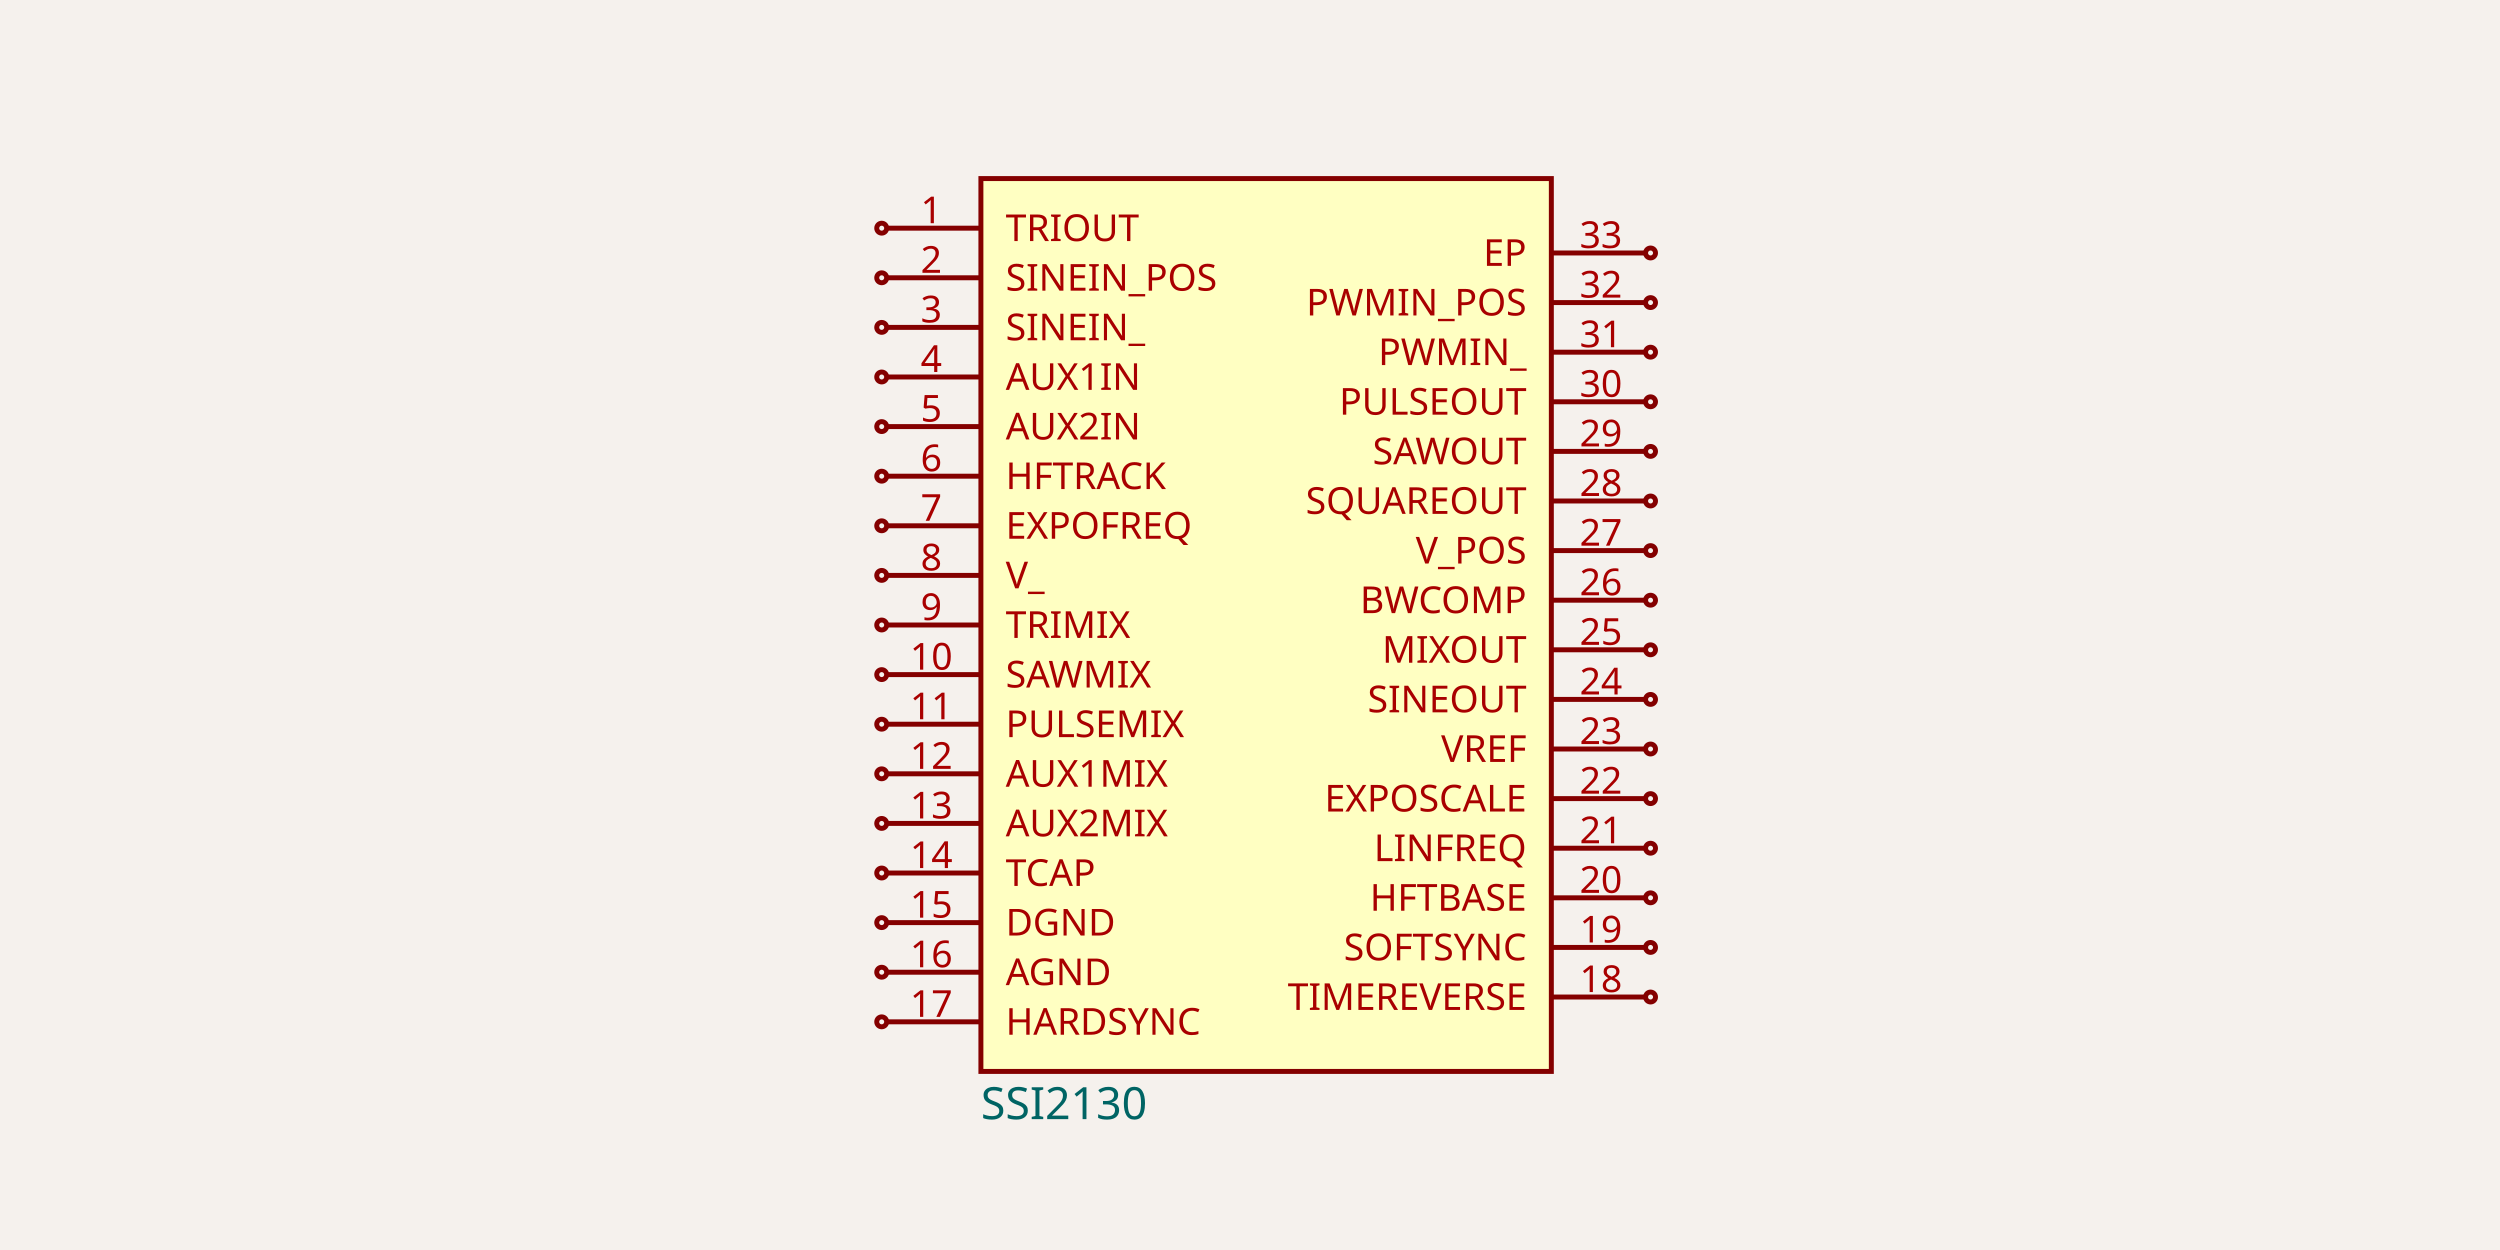
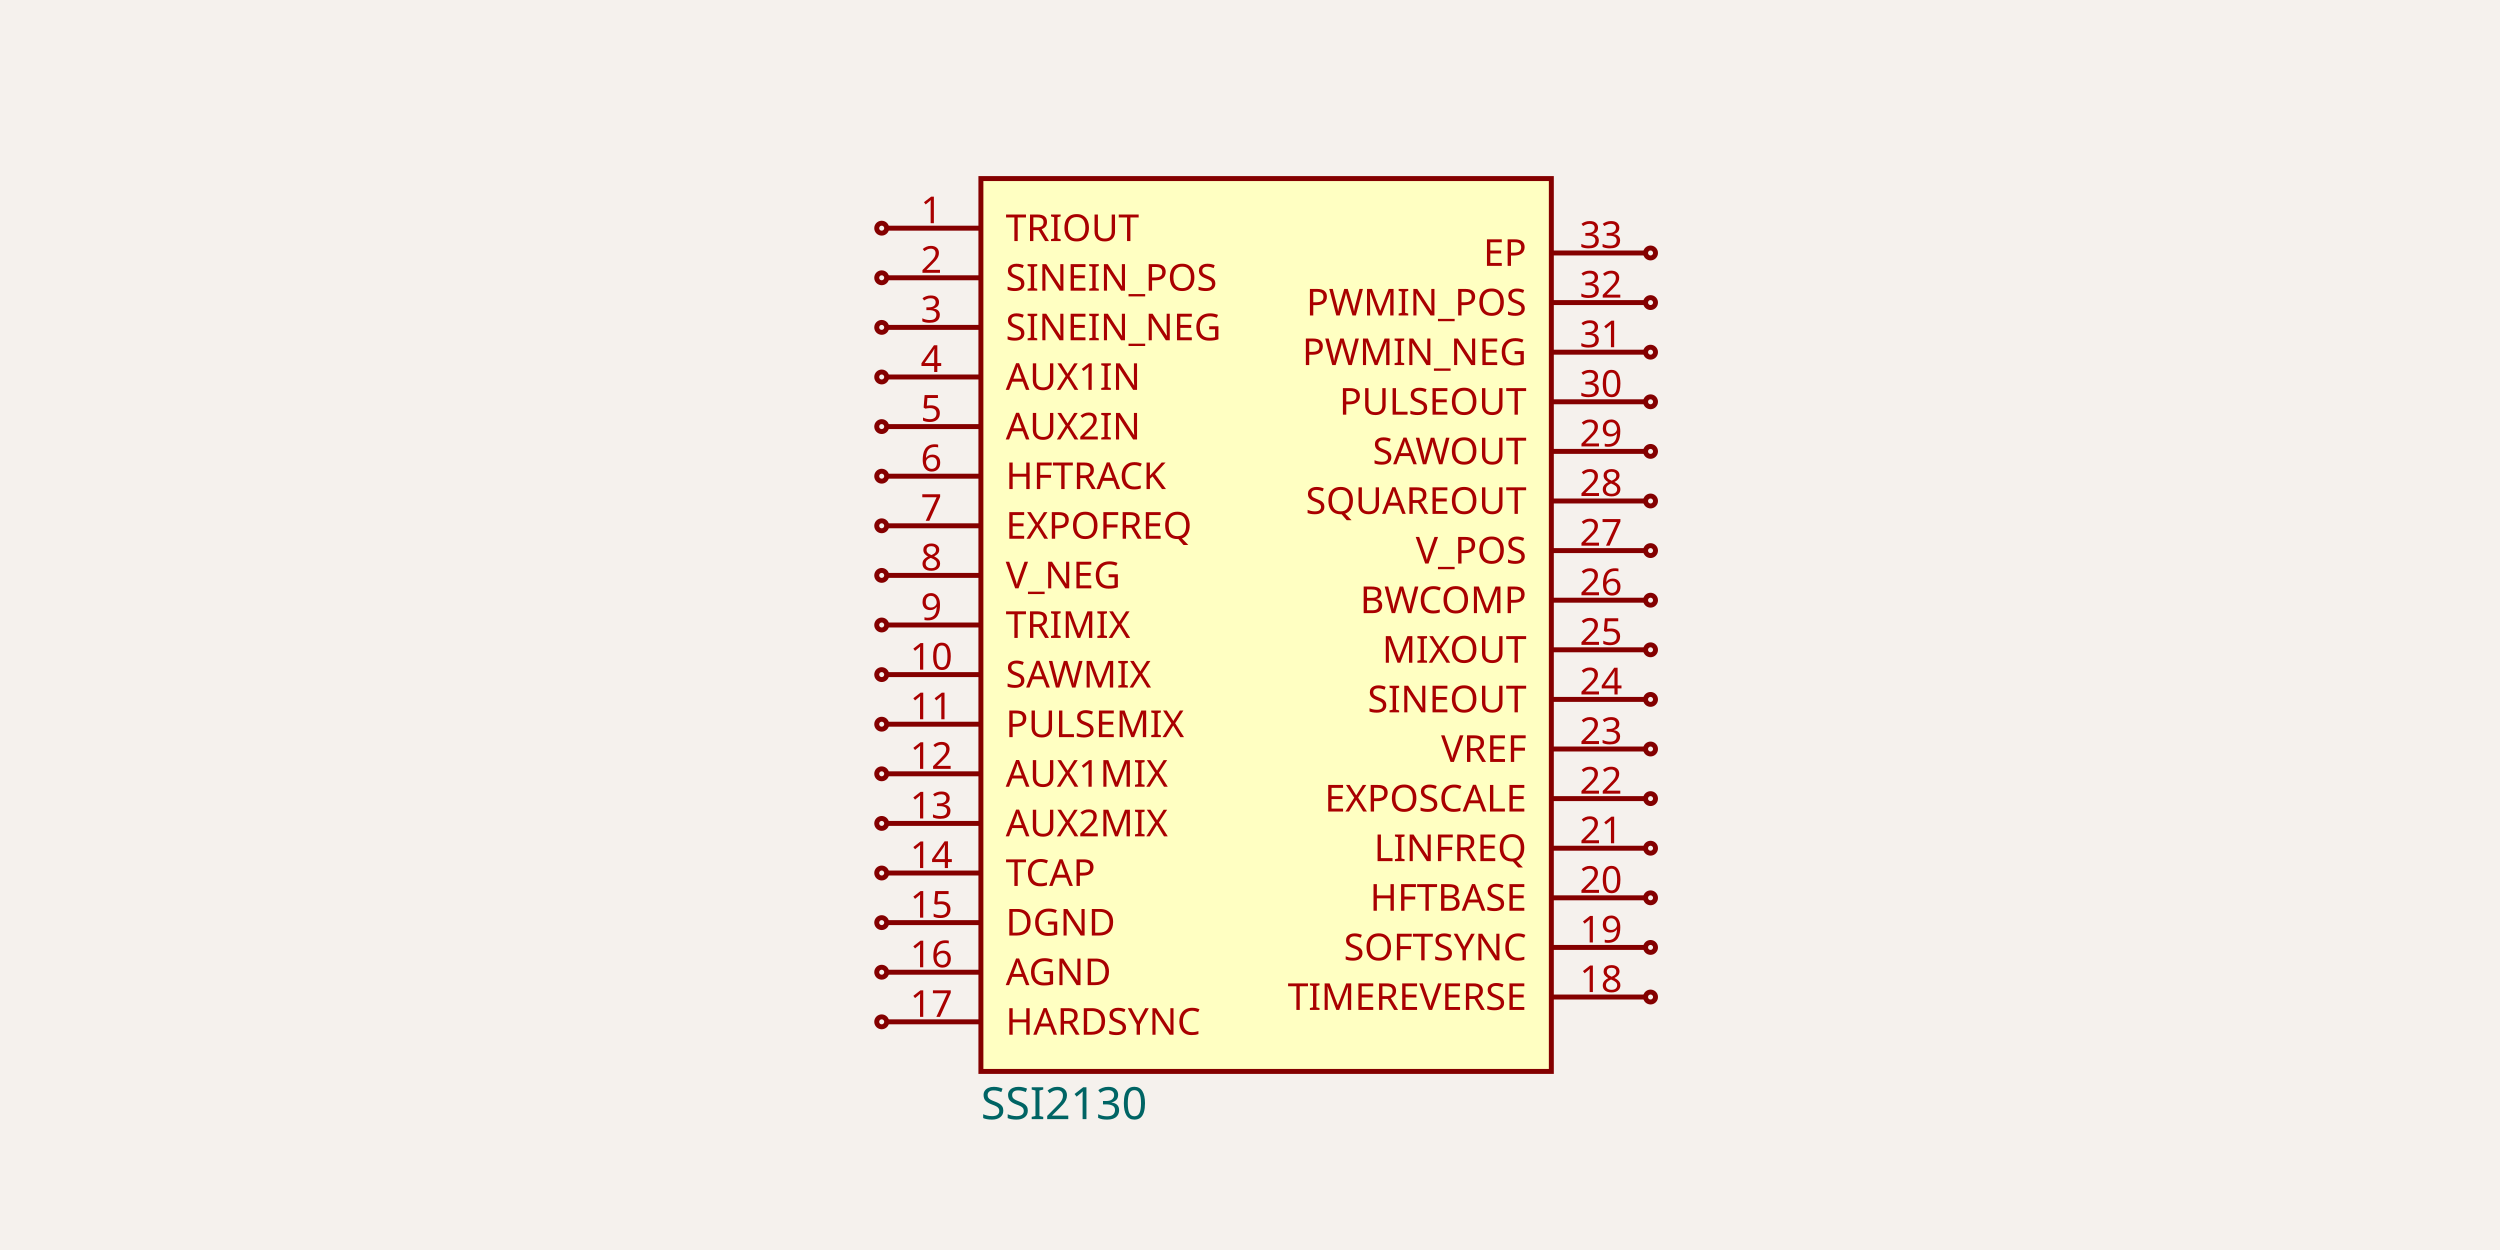
<svg xmlns="http://www.w3.org/2000/svg" class="tscircuit-schematic" width="1200" height="600" style="background-color: rgb(245, 241, 237)" data-real-to-screen-transform="matrix(119.0476190476,0,0,-119.0476190476,607.7380952381,300)" data-software-used-string="@tscircuit/core@0.0.1766">
  <style>
              .boundary { fill: rgb(245, 241, 237); }
              .schematic-boundary { fill: none; stroke: #fff; }
              .component { fill: none; stroke: rgb(132, 0, 0); }
              .chip { fill: rgb(255, 255, 194); stroke: rgb(132, 0, 0); }
              .component-pin { fill: none; stroke: rgb(132, 0, 0); }
              .text { font-family: sans-serif; fill: rgb(0, 150, 0); }
              .pin-number { fill: rgb(169, 0, 0); }
              .port-label { fill: rgb(0, 100, 100); }
              .component-name { fill: rgb(0, 100, 100); }

            </style>
  <rect class="boundary" x="0" y="0" width="1200" height="600" />
  <g class="sch-component" data-circuit-json-type="schematic_component" data-schematic-component-id="schematic_component_0">
    <rect class="component chip sch-component-body" x="470.833" y="85.714" width="273.81" height="428.571" stroke-width="2.381px" fill="rgb(255, 255, 194)" stroke="rgb(132, 0, 0)" />
    <rect class="component-overlay sch-component-overlay" x="470.833" y="85.714" width="273.81" height="428.571" fill="transparent" />
    <text class="sch-text" x="470.833" y="529.762" fill="#006464" text-anchor="start" dominant-baseline="middle" font-family="sans-serif" font-size="21.429px" transform="rotate(0, 470.8333, 529.7619)">SSI2130</text>
    <text class="sch-text" x="470.833" y="70.238" fill="#006464" text-anchor="start" dominant-baseline="middle" font-family="sans-serif" font-size="21.429px" transform="rotate(0, 470.8333, 70.2381)" />
    <line class="component-pin sch-component-pin sch-port-line" x1="470.833" y1="109.524" x2="425.595" y2="109.524" stroke-width="2.381px" />
    <g class="sch-port" data-schematic-port-id="source_port_0">
      <circle class="component-pin sch-component-pin sch-port-terminal" cx="423.214" cy="109.524" r="2.381" stroke-width="2.381px" />
      <rect x="420.833" y="107.143" width="4.762" height="4.762" opacity="0" />
    </g>
    <text class="pin-number sch-pin-number" x="447.024" y="107.143" style="font-family: sans-serif;" fill="rgb(169, 0, 0)" text-anchor="middle" dominant-baseline="auto" font-size="17.857px" transform="">1</text>
    <text class="pin-number sch-pin-label" x="482.738" y="109.524" style="font-family: sans-serif;" fill="rgb(169, 0, 0)" text-anchor="start" dominant-baseline="middle" font-size="17.857px" transform="">TRIOUT</text>
    <line class="component-pin sch-component-pin sch-port-line" x1="470.833" y1="133.333" x2="425.595" y2="133.333" stroke-width="2.381px" />
    <g class="sch-port" data-schematic-port-id="source_port_1">
      <circle class="component-pin sch-component-pin sch-port-terminal" cx="423.214" cy="133.333" r="2.381" stroke-width="2.381px" />
      <rect x="420.833" y="130.952" width="4.762" height="4.762" opacity="0" />
    </g>
    <text class="pin-number sch-pin-number" x="447.024" y="130.952" style="font-family: sans-serif;" fill="rgb(169, 0, 0)" text-anchor="middle" dominant-baseline="auto" font-size="17.857px" transform="">2</text>
    <text class="pin-number sch-pin-label" x="482.738" y="133.333" style="font-family: sans-serif;" fill="rgb(169, 0, 0)" text-anchor="start" dominant-baseline="middle" font-size="17.857px" transform="">SINEIN_POS</text>
    <line class="component-pin sch-component-pin sch-port-line" x1="470.833" y1="157.143" x2="425.595" y2="157.143" stroke-width="2.381px" />
    <g class="sch-port" data-schematic-port-id="source_port_2">
      <circle class="component-pin sch-component-pin sch-port-terminal" cx="423.214" cy="157.143" r="2.381" stroke-width="2.381px" />
      <rect x="420.833" y="154.762" width="4.762" height="4.762" opacity="0" />
    </g>
    <text class="pin-number sch-pin-number" x="447.024" y="154.762" style="font-family: sans-serif;" fill="rgb(169, 0, 0)" text-anchor="middle" dominant-baseline="auto" font-size="17.857px" transform="">3</text>
-     <text class="pin-number sch-pin-label" x="482.738" y="157.143" style="font-family: sans-serif;" fill="rgb(169, 0, 0)" text-anchor="start" dominant-baseline="middle" font-size="17.857px" transform="">SINEIN_</text>
+     <text class="pin-number sch-pin-label" x="482.738" y="157.143" style="font-family: sans-serif;" fill="rgb(169, 0, 0)" text-anchor="start" dominant-baseline="middle" font-size="17.857px" transform="">SINEIN_NEG</text>
    <line class="component-pin sch-component-pin sch-port-line" x1="470.833" y1="180.952" x2="425.595" y2="180.952" stroke-width="2.381px" />
    <g class="sch-port" data-schematic-port-id="source_port_3">
      <circle class="component-pin sch-component-pin sch-port-terminal" cx="423.214" cy="180.952" r="2.381" stroke-width="2.381px" />
      <rect x="420.833" y="178.571" width="4.762" height="4.762" opacity="0" />
    </g>
    <text class="pin-number sch-pin-number" x="447.024" y="178.571" style="font-family: sans-serif;" fill="rgb(169, 0, 0)" text-anchor="middle" dominant-baseline="auto" font-size="17.857px" transform="">4</text>
    <text class="pin-number sch-pin-label" x="482.738" y="180.952" style="font-family: sans-serif;" fill="rgb(169, 0, 0)" text-anchor="start" dominant-baseline="middle" font-size="17.857px" transform="">AUX1IN</text>
    <line class="component-pin sch-component-pin sch-port-line" x1="470.833" y1="204.762" x2="425.595" y2="204.762" stroke-width="2.381px" />
    <g class="sch-port" data-schematic-port-id="source_port_4">
      <circle class="component-pin sch-component-pin sch-port-terminal" cx="423.214" cy="204.762" r="2.381" stroke-width="2.381px" />
      <rect x="420.833" y="202.381" width="4.762" height="4.762" opacity="0" />
    </g>
    <text class="pin-number sch-pin-number" x="447.024" y="202.381" style="font-family: sans-serif;" fill="rgb(169, 0, 0)" text-anchor="middle" dominant-baseline="auto" font-size="17.857px" transform="">5</text>
    <text class="pin-number sch-pin-label" x="482.738" y="204.762" style="font-family: sans-serif;" fill="rgb(169, 0, 0)" text-anchor="start" dominant-baseline="middle" font-size="17.857px" transform="">AUX2IN</text>
    <line class="component-pin sch-component-pin sch-port-line" x1="470.833" y1="228.571" x2="425.595" y2="228.571" stroke-width="2.381px" />
    <g class="sch-port" data-schematic-port-id="source_port_5">
      <circle class="component-pin sch-component-pin sch-port-terminal" cx="423.214" cy="228.571" r="2.381" stroke-width="2.381px" />
      <rect x="420.833" y="226.19" width="4.762" height="4.762" opacity="0" />
    </g>
    <text class="pin-number sch-pin-number" x="447.024" y="226.19" style="font-family: sans-serif;" fill="rgb(169, 0, 0)" text-anchor="middle" dominant-baseline="auto" font-size="17.857px" transform="">6</text>
    <text class="pin-number sch-pin-label" x="482.738" y="228.571" style="font-family: sans-serif;" fill="rgb(169, 0, 0)" text-anchor="start" dominant-baseline="middle" font-size="17.857px" transform="">HFTRACK</text>
    <line class="component-pin sch-component-pin sch-port-line" x1="470.833" y1="252.381" x2="425.595" y2="252.381" stroke-width="2.381px" />
    <g class="sch-port" data-schematic-port-id="source_port_6">
      <circle class="component-pin sch-component-pin sch-port-terminal" cx="423.214" cy="252.381" r="2.381" stroke-width="2.381px" />
      <rect x="420.833" y="250" width="4.762" height="4.762" opacity="0" />
    </g>
    <text class="pin-number sch-pin-number" x="447.024" y="250" style="font-family: sans-serif;" fill="rgb(169, 0, 0)" text-anchor="middle" dominant-baseline="auto" font-size="17.857px" transform="">7</text>
    <text class="pin-number sch-pin-label" x="482.738" y="252.381" style="font-family: sans-serif;" fill="rgb(169, 0, 0)" text-anchor="start" dominant-baseline="middle" font-size="17.857px" transform="">EXPOFREQ</text>
    <line class="component-pin sch-component-pin sch-port-line" x1="470.833" y1="276.19" x2="425.595" y2="276.19" stroke-width="2.381px" />
    <g class="sch-port" data-schematic-port-id="source_port_7">
      <circle class="component-pin sch-component-pin sch-port-terminal" cx="423.214" cy="276.19" r="2.381" stroke-width="2.381px" />
      <rect x="420.833" y="273.81" width="4.762" height="4.762" opacity="0" />
    </g>
    <text class="pin-number sch-pin-number" x="447.024" y="273.81" style="font-family: sans-serif;" fill="rgb(169, 0, 0)" text-anchor="middle" dominant-baseline="auto" font-size="17.857px" transform="">8</text>
-     <text class="pin-number sch-pin-label" x="482.738" y="276.19" style="font-family: sans-serif;" fill="rgb(169, 0, 0)" text-anchor="start" dominant-baseline="middle" font-size="17.857px" transform="">V_</text>
+     <text class="pin-number sch-pin-label" x="482.738" y="276.19" style="font-family: sans-serif;" fill="rgb(169, 0, 0)" text-anchor="start" dominant-baseline="middle" font-size="17.857px" transform="">V_NEG</text>
    <line class="component-pin sch-component-pin sch-port-line" x1="470.833" y1="300" x2="425.595" y2="300" stroke-width="2.381px" />
    <g class="sch-port" data-schematic-port-id="source_port_8">
      <circle class="component-pin sch-component-pin sch-port-terminal" cx="423.214" cy="300" r="2.381" stroke-width="2.381px" />
      <rect x="420.833" y="297.619" width="4.762" height="4.762" opacity="0" />
    </g>
    <text class="pin-number sch-pin-number" x="447.024" y="297.619" style="font-family: sans-serif;" fill="rgb(169, 0, 0)" text-anchor="middle" dominant-baseline="auto" font-size="17.857px" transform="">9</text>
    <text class="pin-number sch-pin-label" x="482.738" y="300" style="font-family: sans-serif;" fill="rgb(169, 0, 0)" text-anchor="start" dominant-baseline="middle" font-size="17.857px" transform="">TRIMIX</text>
    <line class="component-pin sch-component-pin sch-port-line" x1="470.833" y1="323.81" x2="425.595" y2="323.81" stroke-width="2.381px" />
    <g class="sch-port" data-schematic-port-id="source_port_9">
      <circle class="component-pin sch-component-pin sch-port-terminal" cx="423.214" cy="323.81" r="2.381" stroke-width="2.381px" />
      <rect x="420.833" y="321.429" width="4.762" height="4.762" opacity="0" />
    </g>
    <text class="pin-number sch-pin-number" x="447.024" y="321.429" style="font-family: sans-serif;" fill="rgb(169, 0, 0)" text-anchor="middle" dominant-baseline="auto" font-size="17.857px" transform="">10</text>
    <text class="pin-number sch-pin-label" x="482.738" y="323.81" style="font-family: sans-serif;" fill="rgb(169, 0, 0)" text-anchor="start" dominant-baseline="middle" font-size="17.857px" transform="">SAWMIX</text>
    <line class="component-pin sch-component-pin sch-port-line" x1="470.833" y1="347.619" x2="425.595" y2="347.619" stroke-width="2.381px" />
    <g class="sch-port" data-schematic-port-id="source_port_10">
      <circle class="component-pin sch-component-pin sch-port-terminal" cx="423.214" cy="347.619" r="2.381" stroke-width="2.381px" />
      <rect x="420.833" y="345.238" width="4.762" height="4.762" opacity="0" />
    </g>
    <text class="pin-number sch-pin-number" x="447.024" y="345.238" style="font-family: sans-serif;" fill="rgb(169, 0, 0)" text-anchor="middle" dominant-baseline="auto" font-size="17.857px" transform="">11</text>
    <text class="pin-number sch-pin-label" x="482.738" y="347.619" style="font-family: sans-serif;" fill="rgb(169, 0, 0)" text-anchor="start" dominant-baseline="middle" font-size="17.857px" transform="">PULSEMIX</text>
    <line class="component-pin sch-component-pin sch-port-line" x1="470.833" y1="371.429" x2="425.595" y2="371.429" stroke-width="2.381px" />
    <g class="sch-port" data-schematic-port-id="source_port_11">
      <circle class="component-pin sch-component-pin sch-port-terminal" cx="423.214" cy="371.429" r="2.381" stroke-width="2.381px" />
      <rect x="420.833" y="369.048" width="4.762" height="4.762" opacity="0" />
    </g>
    <text class="pin-number sch-pin-number" x="447.024" y="369.048" style="font-family: sans-serif;" fill="rgb(169, 0, 0)" text-anchor="middle" dominant-baseline="auto" font-size="17.857px" transform="">12</text>
    <text class="pin-number sch-pin-label" x="482.738" y="371.429" style="font-family: sans-serif;" fill="rgb(169, 0, 0)" text-anchor="start" dominant-baseline="middle" font-size="17.857px" transform="">AUX1MIX</text>
    <line class="component-pin sch-component-pin sch-port-line" x1="470.833" y1="395.238" x2="425.595" y2="395.238" stroke-width="2.381px" />
    <g class="sch-port" data-schematic-port-id="source_port_12">
      <circle class="component-pin sch-component-pin sch-port-terminal" cx="423.214" cy="395.238" r="2.381" stroke-width="2.381px" />
      <rect x="420.833" y="392.857" width="4.762" height="4.762" opacity="0" />
    </g>
    <text class="pin-number sch-pin-number" x="447.024" y="392.857" style="font-family: sans-serif;" fill="rgb(169, 0, 0)" text-anchor="middle" dominant-baseline="auto" font-size="17.857px" transform="">13</text>
    <text class="pin-number sch-pin-label" x="482.738" y="395.238" style="font-family: sans-serif;" fill="rgb(169, 0, 0)" text-anchor="start" dominant-baseline="middle" font-size="17.857px" transform="">AUX2MIX</text>
    <line class="component-pin sch-component-pin sch-port-line" x1="470.833" y1="419.048" x2="425.595" y2="419.048" stroke-width="2.381px" />
    <g class="sch-port" data-schematic-port-id="source_port_13">
      <circle class="component-pin sch-component-pin sch-port-terminal" cx="423.214" cy="419.048" r="2.381" stroke-width="2.381px" />
      <rect x="420.833" y="416.667" width="4.762" height="4.762" opacity="0" />
    </g>
    <text class="pin-number sch-pin-number" x="447.024" y="416.667" style="font-family: sans-serif;" fill="rgb(169, 0, 0)" text-anchor="middle" dominant-baseline="auto" font-size="17.857px" transform="">14</text>
    <text class="pin-number sch-pin-label" x="482.738" y="419.048" style="font-family: sans-serif;" fill="rgb(169, 0, 0)" text-anchor="start" dominant-baseline="middle" font-size="17.857px" transform="">TCAP</text>
    <line class="component-pin sch-component-pin sch-port-line" x1="470.833" y1="442.857" x2="425.595" y2="442.857" stroke-width="2.381px" />
    <g class="sch-port" data-schematic-port-id="source_port_14">
      <circle class="component-pin sch-component-pin sch-port-terminal" cx="423.214" cy="442.857" r="2.381" stroke-width="2.381px" />
      <rect x="420.833" y="440.476" width="4.762" height="4.762" opacity="0" />
    </g>
    <text class="pin-number sch-pin-number" x="447.024" y="440.476" style="font-family: sans-serif;" fill="rgb(169, 0, 0)" text-anchor="middle" dominant-baseline="auto" font-size="17.857px" transform="">15</text>
    <text class="pin-number sch-pin-label" x="482.738" y="442.857" style="font-family: sans-serif;" fill="rgb(169, 0, 0)" text-anchor="start" dominant-baseline="middle" font-size="17.857px" transform="">DGND</text>
    <line class="component-pin sch-component-pin sch-port-line" x1="470.833" y1="466.667" x2="425.595" y2="466.667" stroke-width="2.381px" />
    <g class="sch-port" data-schematic-port-id="source_port_15">
      <circle class="component-pin sch-component-pin sch-port-terminal" cx="423.214" cy="466.667" r="2.381" stroke-width="2.381px" />
      <rect x="420.833" y="464.286" width="4.762" height="4.762" opacity="0" />
    </g>
    <text class="pin-number sch-pin-number" x="447.024" y="464.286" style="font-family: sans-serif;" fill="rgb(169, 0, 0)" text-anchor="middle" dominant-baseline="auto" font-size="17.857px" transform="">16</text>
    <text class="pin-number sch-pin-label" x="482.738" y="466.667" style="font-family: sans-serif;" fill="rgb(169, 0, 0)" text-anchor="start" dominant-baseline="middle" font-size="17.857px" transform="">AGND</text>
    <line class="component-pin sch-component-pin sch-port-line" x1="470.833" y1="490.476" x2="425.595" y2="490.476" stroke-width="2.381px" />
    <g class="sch-port" data-schematic-port-id="source_port_16">
      <circle class="component-pin sch-component-pin sch-port-terminal" cx="423.214" cy="490.476" r="2.381" stroke-width="2.381px" />
      <rect x="420.833" y="488.095" width="4.762" height="4.762" opacity="0" />
    </g>
    <text class="pin-number sch-pin-number" x="447.024" y="488.095" style="font-family: sans-serif;" fill="rgb(169, 0, 0)" text-anchor="middle" dominant-baseline="auto" font-size="17.857px" transform="">17</text>
    <text class="pin-number sch-pin-label" x="482.738" y="490.476" style="font-family: sans-serif;" fill="rgb(169, 0, 0)" text-anchor="start" dominant-baseline="middle" font-size="17.857px" transform="">HARDSYNC</text>
    <line class="component-pin sch-component-pin sch-port-line" x1="744.643" y1="478.571" x2="789.881" y2="478.571" stroke-width="2.381px" />
    <g class="sch-port" data-schematic-port-id="source_port_17">
      <circle class="component-pin sch-component-pin sch-port-terminal" cx="792.262" cy="478.571" r="2.381" stroke-width="2.381px" />
      <rect x="789.881" y="476.19" width="4.762" height="4.762" opacity="0" />
    </g>
    <text class="pin-number sch-pin-number" x="768.452" y="476.19" style="font-family: sans-serif;" fill="rgb(169, 0, 0)" text-anchor="middle" dominant-baseline="auto" font-size="17.857px" transform="">18</text>
    <text class="pin-number sch-pin-label" x="732.738" y="478.571" style="font-family: sans-serif;" fill="rgb(169, 0, 0)" text-anchor="end" dominant-baseline="middle" font-size="17.857px" transform="">TIMEREVERSE</text>
    <line class="component-pin sch-component-pin sch-port-line" x1="744.643" y1="454.762" x2="789.881" y2="454.762" stroke-width="2.381px" />
    <g class="sch-port" data-schematic-port-id="source_port_18">
      <circle class="component-pin sch-component-pin sch-port-terminal" cx="792.262" cy="454.762" r="2.381" stroke-width="2.381px" />
      <rect x="789.881" y="452.381" width="4.762" height="4.762" opacity="0" />
    </g>
    <text class="pin-number sch-pin-number" x="768.452" y="452.381" style="font-family: sans-serif;" fill="rgb(169, 0, 0)" text-anchor="middle" dominant-baseline="auto" font-size="17.857px" transform="">19</text>
    <text class="pin-number sch-pin-label" x="732.738" y="454.762" style="font-family: sans-serif;" fill="rgb(169, 0, 0)" text-anchor="end" dominant-baseline="middle" font-size="17.857px" transform="">SOFTSYNC</text>
    <line class="component-pin sch-component-pin sch-port-line" x1="744.643" y1="430.952" x2="789.881" y2="430.952" stroke-width="2.381px" />
    <g class="sch-port" data-schematic-port-id="source_port_19">
      <circle class="component-pin sch-component-pin sch-port-terminal" cx="792.262" cy="430.952" r="2.381" stroke-width="2.381px" />
      <rect x="789.881" y="428.571" width="4.762" height="4.762" opacity="0" />
    </g>
    <text class="pin-number sch-pin-number" x="768.452" y="428.571" style="font-family: sans-serif;" fill="rgb(169, 0, 0)" text-anchor="middle" dominant-baseline="auto" font-size="17.857px" transform="">20</text>
    <text class="pin-number sch-pin-label" x="732.738" y="430.952" style="font-family: sans-serif;" fill="rgb(169, 0, 0)" text-anchor="end" dominant-baseline="middle" font-size="17.857px" transform="">HFTBASE</text>
    <line class="component-pin sch-component-pin sch-port-line" x1="744.643" y1="407.143" x2="789.881" y2="407.143" stroke-width="2.381px" />
    <g class="sch-port" data-schematic-port-id="source_port_20">
      <circle class="component-pin sch-component-pin sch-port-terminal" cx="792.262" cy="407.143" r="2.381" stroke-width="2.381px" />
      <rect x="789.881" y="404.762" width="4.762" height="4.762" opacity="0" />
    </g>
    <text class="pin-number sch-pin-number" x="768.452" y="404.762" style="font-family: sans-serif;" fill="rgb(169, 0, 0)" text-anchor="middle" dominant-baseline="auto" font-size="17.857px" transform="">21</text>
    <text class="pin-number sch-pin-label" x="732.738" y="407.143" style="font-family: sans-serif;" fill="rgb(169, 0, 0)" text-anchor="end" dominant-baseline="middle" font-size="17.857px" transform="">LINFREQ</text>
    <line class="component-pin sch-component-pin sch-port-line" x1="744.643" y1="383.333" x2="789.881" y2="383.333" stroke-width="2.381px" />
    <g class="sch-port" data-schematic-port-id="source_port_21">
      <circle class="component-pin sch-component-pin sch-port-terminal" cx="792.262" cy="383.333" r="2.381" stroke-width="2.381px" />
      <rect x="789.881" y="380.952" width="4.762" height="4.762" opacity="0" />
    </g>
    <text class="pin-number sch-pin-number" x="768.452" y="380.952" style="font-family: sans-serif;" fill="rgb(169, 0, 0)" text-anchor="middle" dominant-baseline="auto" font-size="17.857px" transform="">22</text>
    <text class="pin-number sch-pin-label" x="732.738" y="383.333" style="font-family: sans-serif;" fill="rgb(169, 0, 0)" text-anchor="end" dominant-baseline="middle" font-size="17.857px" transform="">EXPOSCALE</text>
    <line class="component-pin sch-component-pin sch-port-line" x1="744.643" y1="359.524" x2="789.881" y2="359.524" stroke-width="2.381px" />
    <g class="sch-port" data-schematic-port-id="source_port_22">
      <circle class="component-pin sch-component-pin sch-port-terminal" cx="792.262" cy="359.524" r="2.381" stroke-width="2.381px" />
      <rect x="789.881" y="357.143" width="4.762" height="4.762" opacity="0" />
    </g>
    <text class="pin-number sch-pin-number" x="768.452" y="357.143" style="font-family: sans-serif;" fill="rgb(169, 0, 0)" text-anchor="middle" dominant-baseline="auto" font-size="17.857px" transform="">23</text>
    <text class="pin-number sch-pin-label" x="732.738" y="359.524" style="font-family: sans-serif;" fill="rgb(169, 0, 0)" text-anchor="end" dominant-baseline="middle" font-size="17.857px" transform="">VREF</text>
    <line class="component-pin sch-component-pin sch-port-line" x1="744.643" y1="335.714" x2="789.881" y2="335.714" stroke-width="2.381px" />
    <g class="sch-port" data-schematic-port-id="source_port_23">
      <circle class="component-pin sch-component-pin sch-port-terminal" cx="792.262" cy="335.714" r="2.381" stroke-width="2.381px" />
      <rect x="789.881" y="333.333" width="4.762" height="4.762" opacity="0" />
    </g>
    <text class="pin-number sch-pin-number" x="768.452" y="333.333" style="font-family: sans-serif;" fill="rgb(169, 0, 0)" text-anchor="middle" dominant-baseline="auto" font-size="17.857px" transform="">24</text>
    <text class="pin-number sch-pin-label" x="732.738" y="335.714" style="font-family: sans-serif;" fill="rgb(169, 0, 0)" text-anchor="end" dominant-baseline="middle" font-size="17.857px" transform="">SINEOUT</text>
    <line class="component-pin sch-component-pin sch-port-line" x1="744.643" y1="311.905" x2="789.881" y2="311.905" stroke-width="2.381px" />
    <g class="sch-port" data-schematic-port-id="source_port_24">
      <circle class="component-pin sch-component-pin sch-port-terminal" cx="792.262" cy="311.905" r="2.381" stroke-width="2.381px" />
      <rect x="789.881" y="309.524" width="4.762" height="4.762" opacity="0" />
    </g>
    <text class="pin-number sch-pin-number" x="768.452" y="309.524" style="font-family: sans-serif;" fill="rgb(169, 0, 0)" text-anchor="middle" dominant-baseline="auto" font-size="17.857px" transform="">25</text>
    <text class="pin-number sch-pin-label" x="732.738" y="311.905" style="font-family: sans-serif;" fill="rgb(169, 0, 0)" text-anchor="end" dominant-baseline="middle" font-size="17.857px" transform="">MIXOUT</text>
    <line class="component-pin sch-component-pin sch-port-line" x1="744.643" y1="288.095" x2="789.881" y2="288.095" stroke-width="2.381px" />
    <g class="sch-port" data-schematic-port-id="source_port_25">
      <circle class="component-pin sch-component-pin sch-port-terminal" cx="792.262" cy="288.095" r="2.381" stroke-width="2.381px" />
      <rect x="789.881" y="285.714" width="4.762" height="4.762" opacity="0" />
    </g>
    <text class="pin-number sch-pin-number" x="768.452" y="285.714" style="font-family: sans-serif;" fill="rgb(169, 0, 0)" text-anchor="middle" dominant-baseline="auto" font-size="17.857px" transform="">26</text>
    <text class="pin-number sch-pin-label" x="732.738" y="288.095" style="font-family: sans-serif;" fill="rgb(169, 0, 0)" text-anchor="end" dominant-baseline="middle" font-size="17.857px" transform="">BWCOMP</text>
    <line class="component-pin sch-component-pin sch-port-line" x1="744.643" y1="264.286" x2="789.881" y2="264.286" stroke-width="2.381px" />
    <g class="sch-port" data-schematic-port-id="source_port_26">
      <circle class="component-pin sch-component-pin sch-port-terminal" cx="792.262" cy="264.286" r="2.381" stroke-width="2.381px" />
      <rect x="789.881" y="261.905" width="4.762" height="4.762" opacity="0" />
    </g>
    <text class="pin-number sch-pin-number" x="768.452" y="261.905" style="font-family: sans-serif;" fill="rgb(169, 0, 0)" text-anchor="middle" dominant-baseline="auto" font-size="17.857px" transform="">27</text>
    <text class="pin-number sch-pin-label" x="732.738" y="264.286" style="font-family: sans-serif;" fill="rgb(169, 0, 0)" text-anchor="end" dominant-baseline="middle" font-size="17.857px" transform="">V_POS</text>
    <line class="component-pin sch-component-pin sch-port-line" x1="744.643" y1="240.476" x2="789.881" y2="240.476" stroke-width="2.381px" />
    <g class="sch-port" data-schematic-port-id="source_port_27">
      <circle class="component-pin sch-component-pin sch-port-terminal" cx="792.262" cy="240.476" r="2.381" stroke-width="2.381px" />
      <rect x="789.881" y="238.095" width="4.762" height="4.762" opacity="0" />
    </g>
    <text class="pin-number sch-pin-number" x="768.452" y="238.095" style="font-family: sans-serif;" fill="rgb(169, 0, 0)" text-anchor="middle" dominant-baseline="auto" font-size="17.857px" transform="">28</text>
    <text class="pin-number sch-pin-label" x="732.738" y="240.476" style="font-family: sans-serif;" fill="rgb(169, 0, 0)" text-anchor="end" dominant-baseline="middle" font-size="17.857px" transform="">SQUAREOUT</text>
    <line class="component-pin sch-component-pin sch-port-line" x1="744.643" y1="216.667" x2="789.881" y2="216.667" stroke-width="2.381px" />
    <g class="sch-port" data-schematic-port-id="source_port_28">
      <circle class="component-pin sch-component-pin sch-port-terminal" cx="792.262" cy="216.667" r="2.381" stroke-width="2.381px" />
      <rect x="789.881" y="214.286" width="4.762" height="4.762" opacity="0" />
    </g>
    <text class="pin-number sch-pin-number" x="768.452" y="214.286" style="font-family: sans-serif;" fill="rgb(169, 0, 0)" text-anchor="middle" dominant-baseline="auto" font-size="17.857px" transform="">29</text>
    <text class="pin-number sch-pin-label" x="732.738" y="216.667" style="font-family: sans-serif;" fill="rgb(169, 0, 0)" text-anchor="end" dominant-baseline="middle" font-size="17.857px" transform="">SAWOUT</text>
    <line class="component-pin sch-component-pin sch-port-line" x1="744.643" y1="192.857" x2="789.881" y2="192.857" stroke-width="2.381px" />
    <g class="sch-port" data-schematic-port-id="source_port_29">
      <circle class="component-pin sch-component-pin sch-port-terminal" cx="792.262" cy="192.857" r="2.381" stroke-width="2.381px" />
      <rect x="789.881" y="190.476" width="4.762" height="4.762" opacity="0" />
    </g>
    <text class="pin-number sch-pin-number" x="768.452" y="190.476" style="font-family: sans-serif;" fill="rgb(169, 0, 0)" text-anchor="middle" dominant-baseline="auto" font-size="17.857px" transform="">30</text>
    <text class="pin-number sch-pin-label" x="732.738" y="192.857" style="font-family: sans-serif;" fill="rgb(169, 0, 0)" text-anchor="end" dominant-baseline="middle" font-size="17.857px" transform="">PULSEOUT</text>
    <line class="component-pin sch-component-pin sch-port-line" x1="744.643" y1="169.048" x2="789.881" y2="169.048" stroke-width="2.381px" />
    <g class="sch-port" data-schematic-port-id="source_port_30">
      <circle class="component-pin sch-component-pin sch-port-terminal" cx="792.262" cy="169.048" r="2.381" stroke-width="2.381px" />
      <rect x="789.881" y="166.667" width="4.762" height="4.762" opacity="0" />
    </g>
    <text class="pin-number sch-pin-number" x="768.452" y="166.667" style="font-family: sans-serif;" fill="rgb(169, 0, 0)" text-anchor="middle" dominant-baseline="auto" font-size="17.857px" transform="">31</text>
-     <text class="pin-number sch-pin-label" x="732.738" y="169.048" style="font-family: sans-serif;" fill="rgb(169, 0, 0)" text-anchor="end" dominant-baseline="middle" font-size="17.857px" transform="">PWMIN_</text>
+     <text class="pin-number sch-pin-label" x="732.738" y="169.048" style="font-family: sans-serif;" fill="rgb(169, 0, 0)" text-anchor="end" dominant-baseline="middle" font-size="17.857px" transform="">PWMIN_NEG</text>
    <line class="component-pin sch-component-pin sch-port-line" x1="744.643" y1="145.238" x2="789.881" y2="145.238" stroke-width="2.381px" />
    <g class="sch-port" data-schematic-port-id="source_port_31">
      <circle class="component-pin sch-component-pin sch-port-terminal" cx="792.262" cy="145.238" r="2.381" stroke-width="2.381px" />
      <rect x="789.881" y="142.857" width="4.762" height="4.762" opacity="0" />
    </g>
    <text class="pin-number sch-pin-number" x="768.452" y="142.857" style="font-family: sans-serif;" fill="rgb(169, 0, 0)" text-anchor="middle" dominant-baseline="auto" font-size="17.857px" transform="">32</text>
    <text class="pin-number sch-pin-label" x="732.738" y="145.238" style="font-family: sans-serif;" fill="rgb(169, 0, 0)" text-anchor="end" dominant-baseline="middle" font-size="17.857px" transform="">PWMIN_POS</text>
    <line class="component-pin sch-component-pin sch-port-line" x1="744.643" y1="121.429" x2="789.881" y2="121.429" stroke-width="2.381px" />
    <g class="sch-port" data-schematic-port-id="source_port_32">
      <circle class="component-pin sch-component-pin sch-port-terminal" cx="792.262" cy="121.429" r="2.381" stroke-width="2.381px" />
      <rect x="789.881" y="119.048" width="4.762" height="4.762" opacity="0" />
    </g>
    <text class="pin-number sch-pin-number" x="768.452" y="119.048" style="font-family: sans-serif;" fill="rgb(169, 0, 0)" text-anchor="middle" dominant-baseline="auto" font-size="17.857px" transform="">33</text>
    <text class="pin-number sch-pin-label" x="732.738" y="121.429" style="font-family: sans-serif;" fill="rgb(169, 0, 0)" text-anchor="end" dominant-baseline="middle" font-size="17.857px" transform="">EP</text>
  </g>
  <g class="schematic-port-hover sch-port-hover" data-schematic-port-id="source_port_0">
    <circle cx="423.214" cy="109.524" r="4.762" fill="red" opacity="0" />
  </g>
  <g class="schematic-port-hover sch-port-hover" data-schematic-port-id="source_port_1">
    <circle cx="423.214" cy="133.333" r="4.762" fill="red" opacity="0" />
  </g>
  <g class="schematic-port-hover sch-port-hover" data-schematic-port-id="source_port_2">
    <circle cx="423.214" cy="157.143" r="4.762" fill="red" opacity="0" />
  </g>
  <g class="schematic-port-hover sch-port-hover" data-schematic-port-id="source_port_3">
    <circle cx="423.214" cy="180.952" r="4.762" fill="red" opacity="0" />
  </g>
  <g class="schematic-port-hover sch-port-hover" data-schematic-port-id="source_port_4">
    <circle cx="423.214" cy="204.762" r="4.762" fill="red" opacity="0" />
  </g>
  <g class="schematic-port-hover sch-port-hover" data-schematic-port-id="source_port_5">
    <circle cx="423.214" cy="228.571" r="4.762" fill="red" opacity="0" />
  </g>
  <g class="schematic-port-hover sch-port-hover" data-schematic-port-id="source_port_6">
    <circle cx="423.214" cy="252.381" r="4.762" fill="red" opacity="0" />
  </g>
  <g class="schematic-port-hover sch-port-hover" data-schematic-port-id="source_port_7">
    <circle cx="423.214" cy="276.19" r="4.762" fill="red" opacity="0" />
  </g>
  <g class="schematic-port-hover sch-port-hover" data-schematic-port-id="source_port_8">
    <circle cx="423.214" cy="300" r="4.762" fill="red" opacity="0" />
  </g>
  <g class="schematic-port-hover sch-port-hover" data-schematic-port-id="source_port_9">
    <circle cx="423.214" cy="323.81" r="4.762" fill="red" opacity="0" />
  </g>
  <g class="schematic-port-hover sch-port-hover" data-schematic-port-id="source_port_10">
    <circle cx="423.214" cy="347.619" r="4.762" fill="red" opacity="0" />
  </g>
  <g class="schematic-port-hover sch-port-hover" data-schematic-port-id="source_port_11">
    <circle cx="423.214" cy="371.429" r="4.762" fill="red" opacity="0" />
  </g>
  <g class="schematic-port-hover sch-port-hover" data-schematic-port-id="source_port_12">
    <circle cx="423.214" cy="395.238" r="4.762" fill="red" opacity="0" />
  </g>
  <g class="schematic-port-hover sch-port-hover" data-schematic-port-id="source_port_13">
    <circle cx="423.214" cy="419.048" r="4.762" fill="red" opacity="0" />
  </g>
  <g class="schematic-port-hover sch-port-hover" data-schematic-port-id="source_port_14">
    <circle cx="423.214" cy="442.857" r="4.762" fill="red" opacity="0" />
  </g>
  <g class="schematic-port-hover sch-port-hover" data-schematic-port-id="source_port_15">
    <circle cx="423.214" cy="466.667" r="4.762" fill="red" opacity="0" />
  </g>
  <g class="schematic-port-hover sch-port-hover" data-schematic-port-id="source_port_16">
    <circle cx="423.214" cy="490.476" r="4.762" fill="red" opacity="0" />
  </g>
  <g class="schematic-port-hover sch-port-hover" data-schematic-port-id="source_port_17">
    <circle cx="792.262" cy="478.571" r="4.762" fill="red" opacity="0" />
  </g>
  <g class="schematic-port-hover sch-port-hover" data-schematic-port-id="source_port_18">
    <circle cx="792.262" cy="454.762" r="4.762" fill="red" opacity="0" />
  </g>
  <g class="schematic-port-hover sch-port-hover" data-schematic-port-id="source_port_19">
    <circle cx="792.262" cy="430.952" r="4.762" fill="red" opacity="0" />
  </g>
  <g class="schematic-port-hover sch-port-hover" data-schematic-port-id="source_port_20">
    <circle cx="792.262" cy="407.143" r="4.762" fill="red" opacity="0" />
  </g>
  <g class="schematic-port-hover sch-port-hover" data-schematic-port-id="source_port_21">
    <circle cx="792.262" cy="383.333" r="4.762" fill="red" opacity="0" />
  </g>
  <g class="schematic-port-hover sch-port-hover" data-schematic-port-id="source_port_22">
    <circle cx="792.262" cy="359.524" r="4.762" fill="red" opacity="0" />
  </g>
  <g class="schematic-port-hover sch-port-hover" data-schematic-port-id="source_port_23">
    <circle cx="792.262" cy="335.714" r="4.762" fill="red" opacity="0" />
  </g>
  <g class="schematic-port-hover sch-port-hover" data-schematic-port-id="source_port_24">
    <circle cx="792.262" cy="311.905" r="4.762" fill="red" opacity="0" />
  </g>
  <g class="schematic-port-hover sch-port-hover" data-schematic-port-id="source_port_25">
    <circle cx="792.262" cy="288.095" r="4.762" fill="red" opacity="0" />
  </g>
  <g class="schematic-port-hover sch-port-hover" data-schematic-port-id="source_port_26">
    <circle cx="792.262" cy="264.286" r="4.762" fill="red" opacity="0" />
  </g>
  <g class="schematic-port-hover sch-port-hover" data-schematic-port-id="source_port_27">
    <circle cx="792.262" cy="240.476" r="4.762" fill="red" opacity="0" />
  </g>
  <g class="schematic-port-hover sch-port-hover" data-schematic-port-id="source_port_28">
    <circle cx="792.262" cy="216.667" r="4.762" fill="red" opacity="0" />
  </g>
  <g class="schematic-port-hover sch-port-hover" data-schematic-port-id="source_port_29">
    <circle cx="792.262" cy="192.857" r="4.762" fill="red" opacity="0" />
  </g>
  <g class="schematic-port-hover sch-port-hover" data-schematic-port-id="source_port_30">
    <circle cx="792.262" cy="169.048" r="4.762" fill="red" opacity="0" />
  </g>
  <g class="schematic-port-hover sch-port-hover" data-schematic-port-id="source_port_31">
    <circle cx="792.262" cy="145.238" r="4.762" fill="red" opacity="0" />
  </g>
  <g class="schematic-port-hover sch-port-hover" data-schematic-port-id="source_port_32">
    <circle cx="792.262" cy="121.429" r="4.762" fill="red" opacity="0" />
  </g>
</svg>
